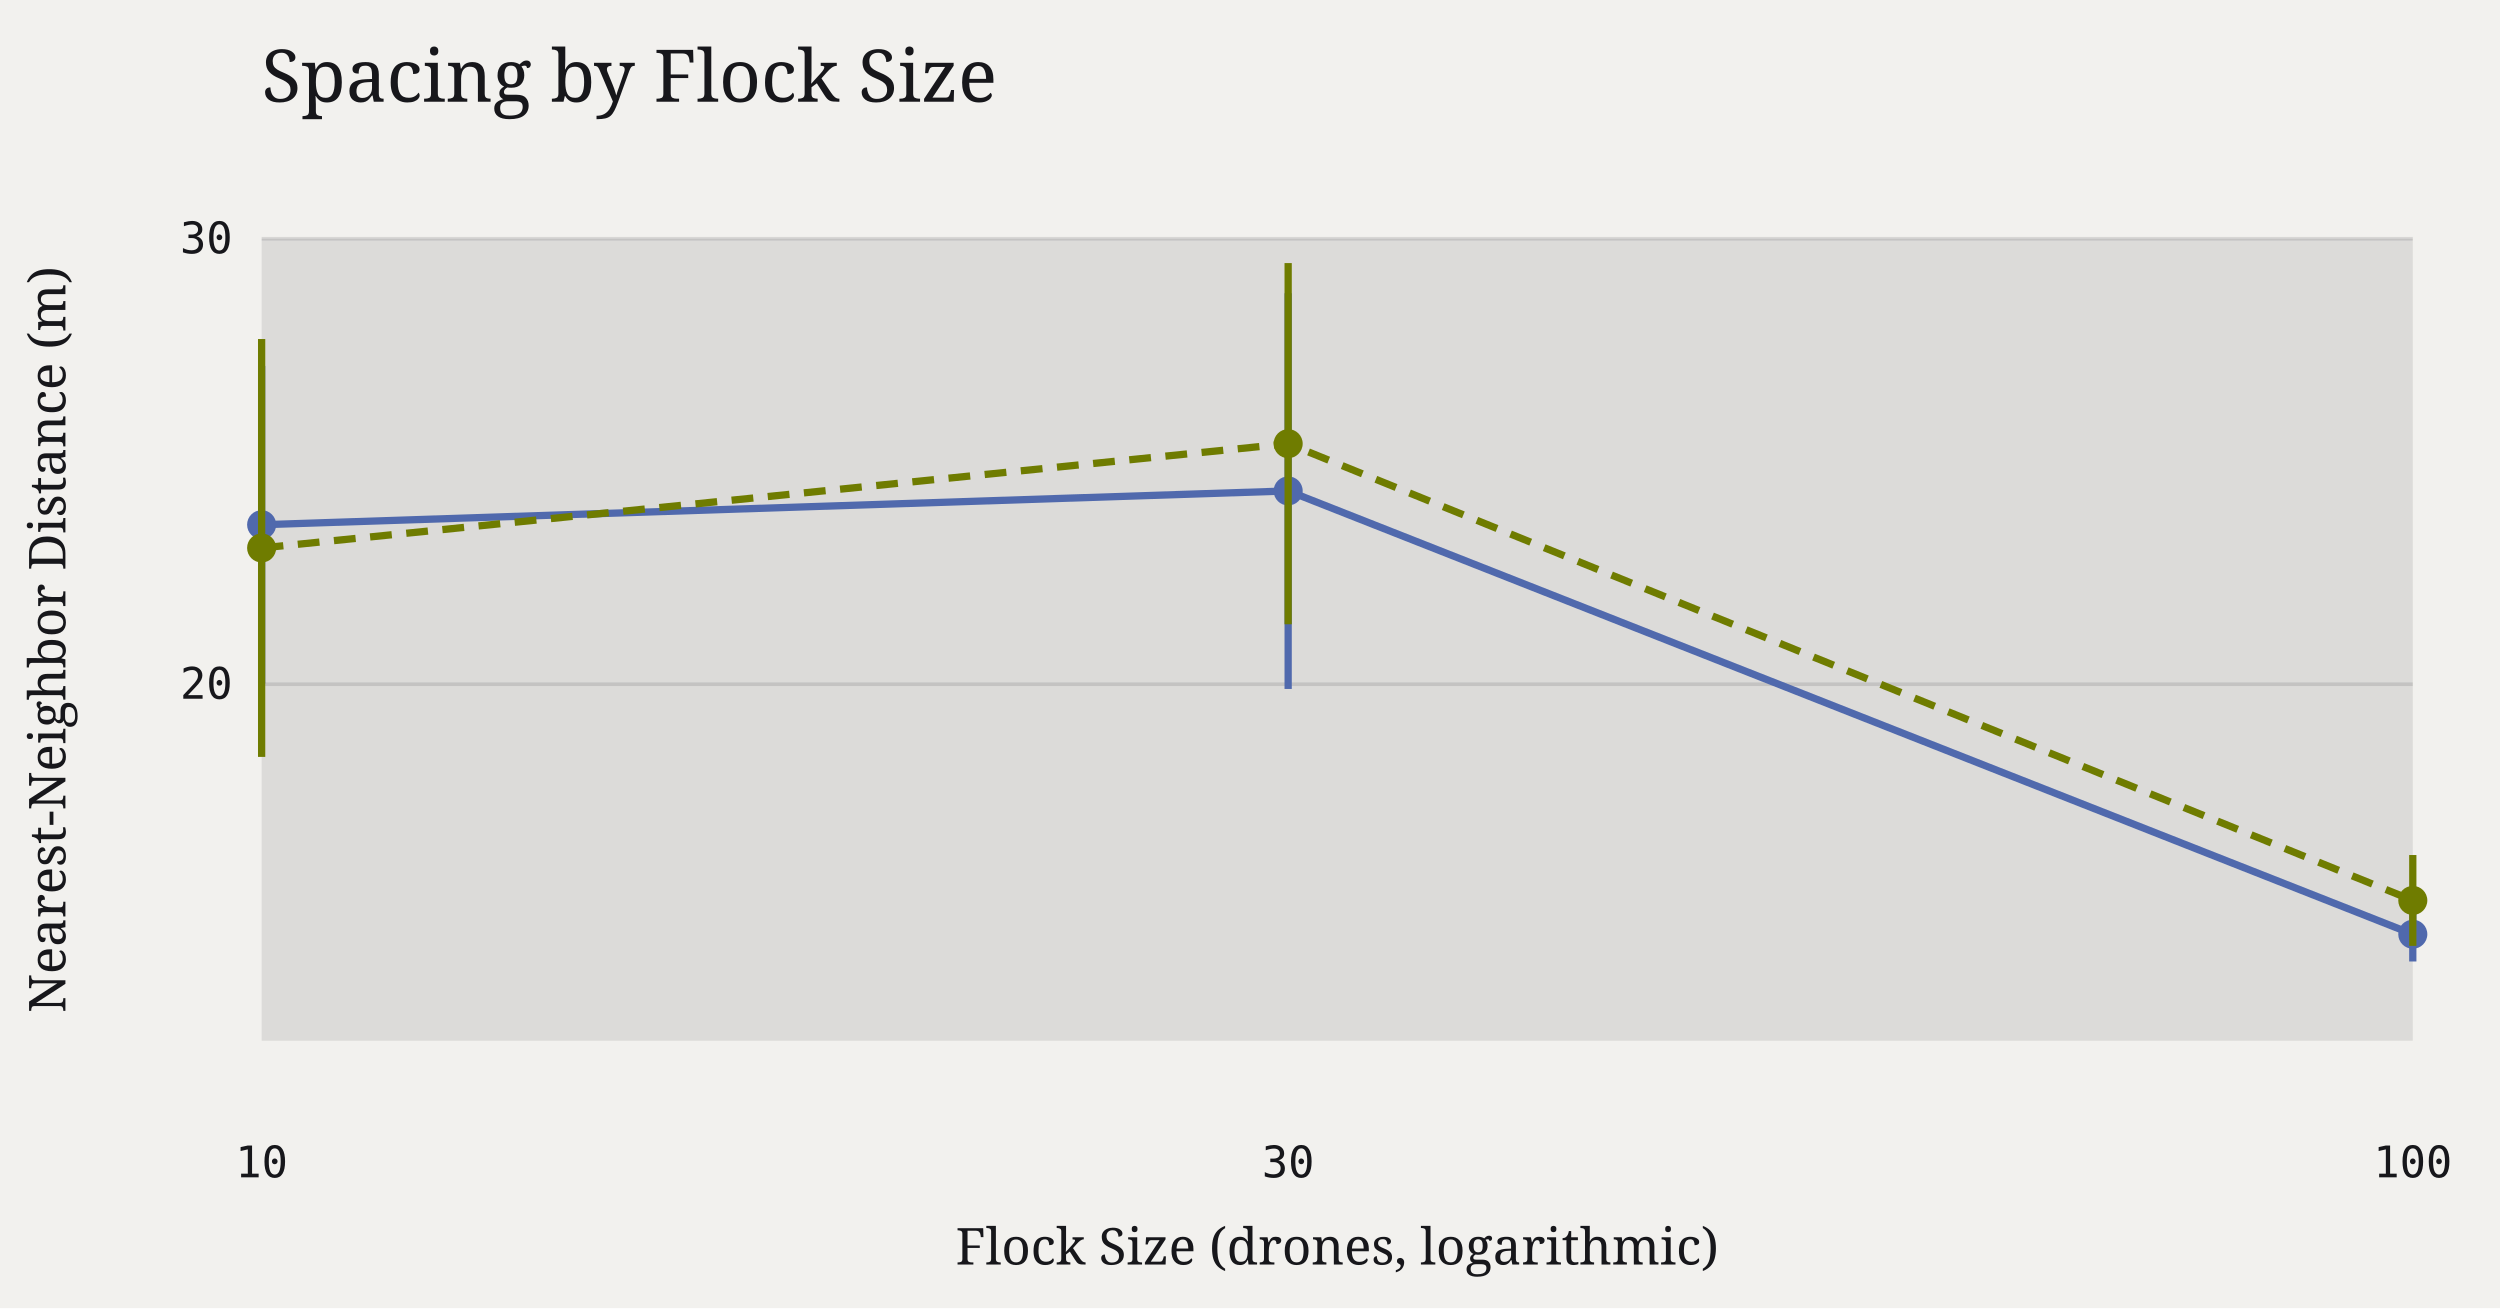
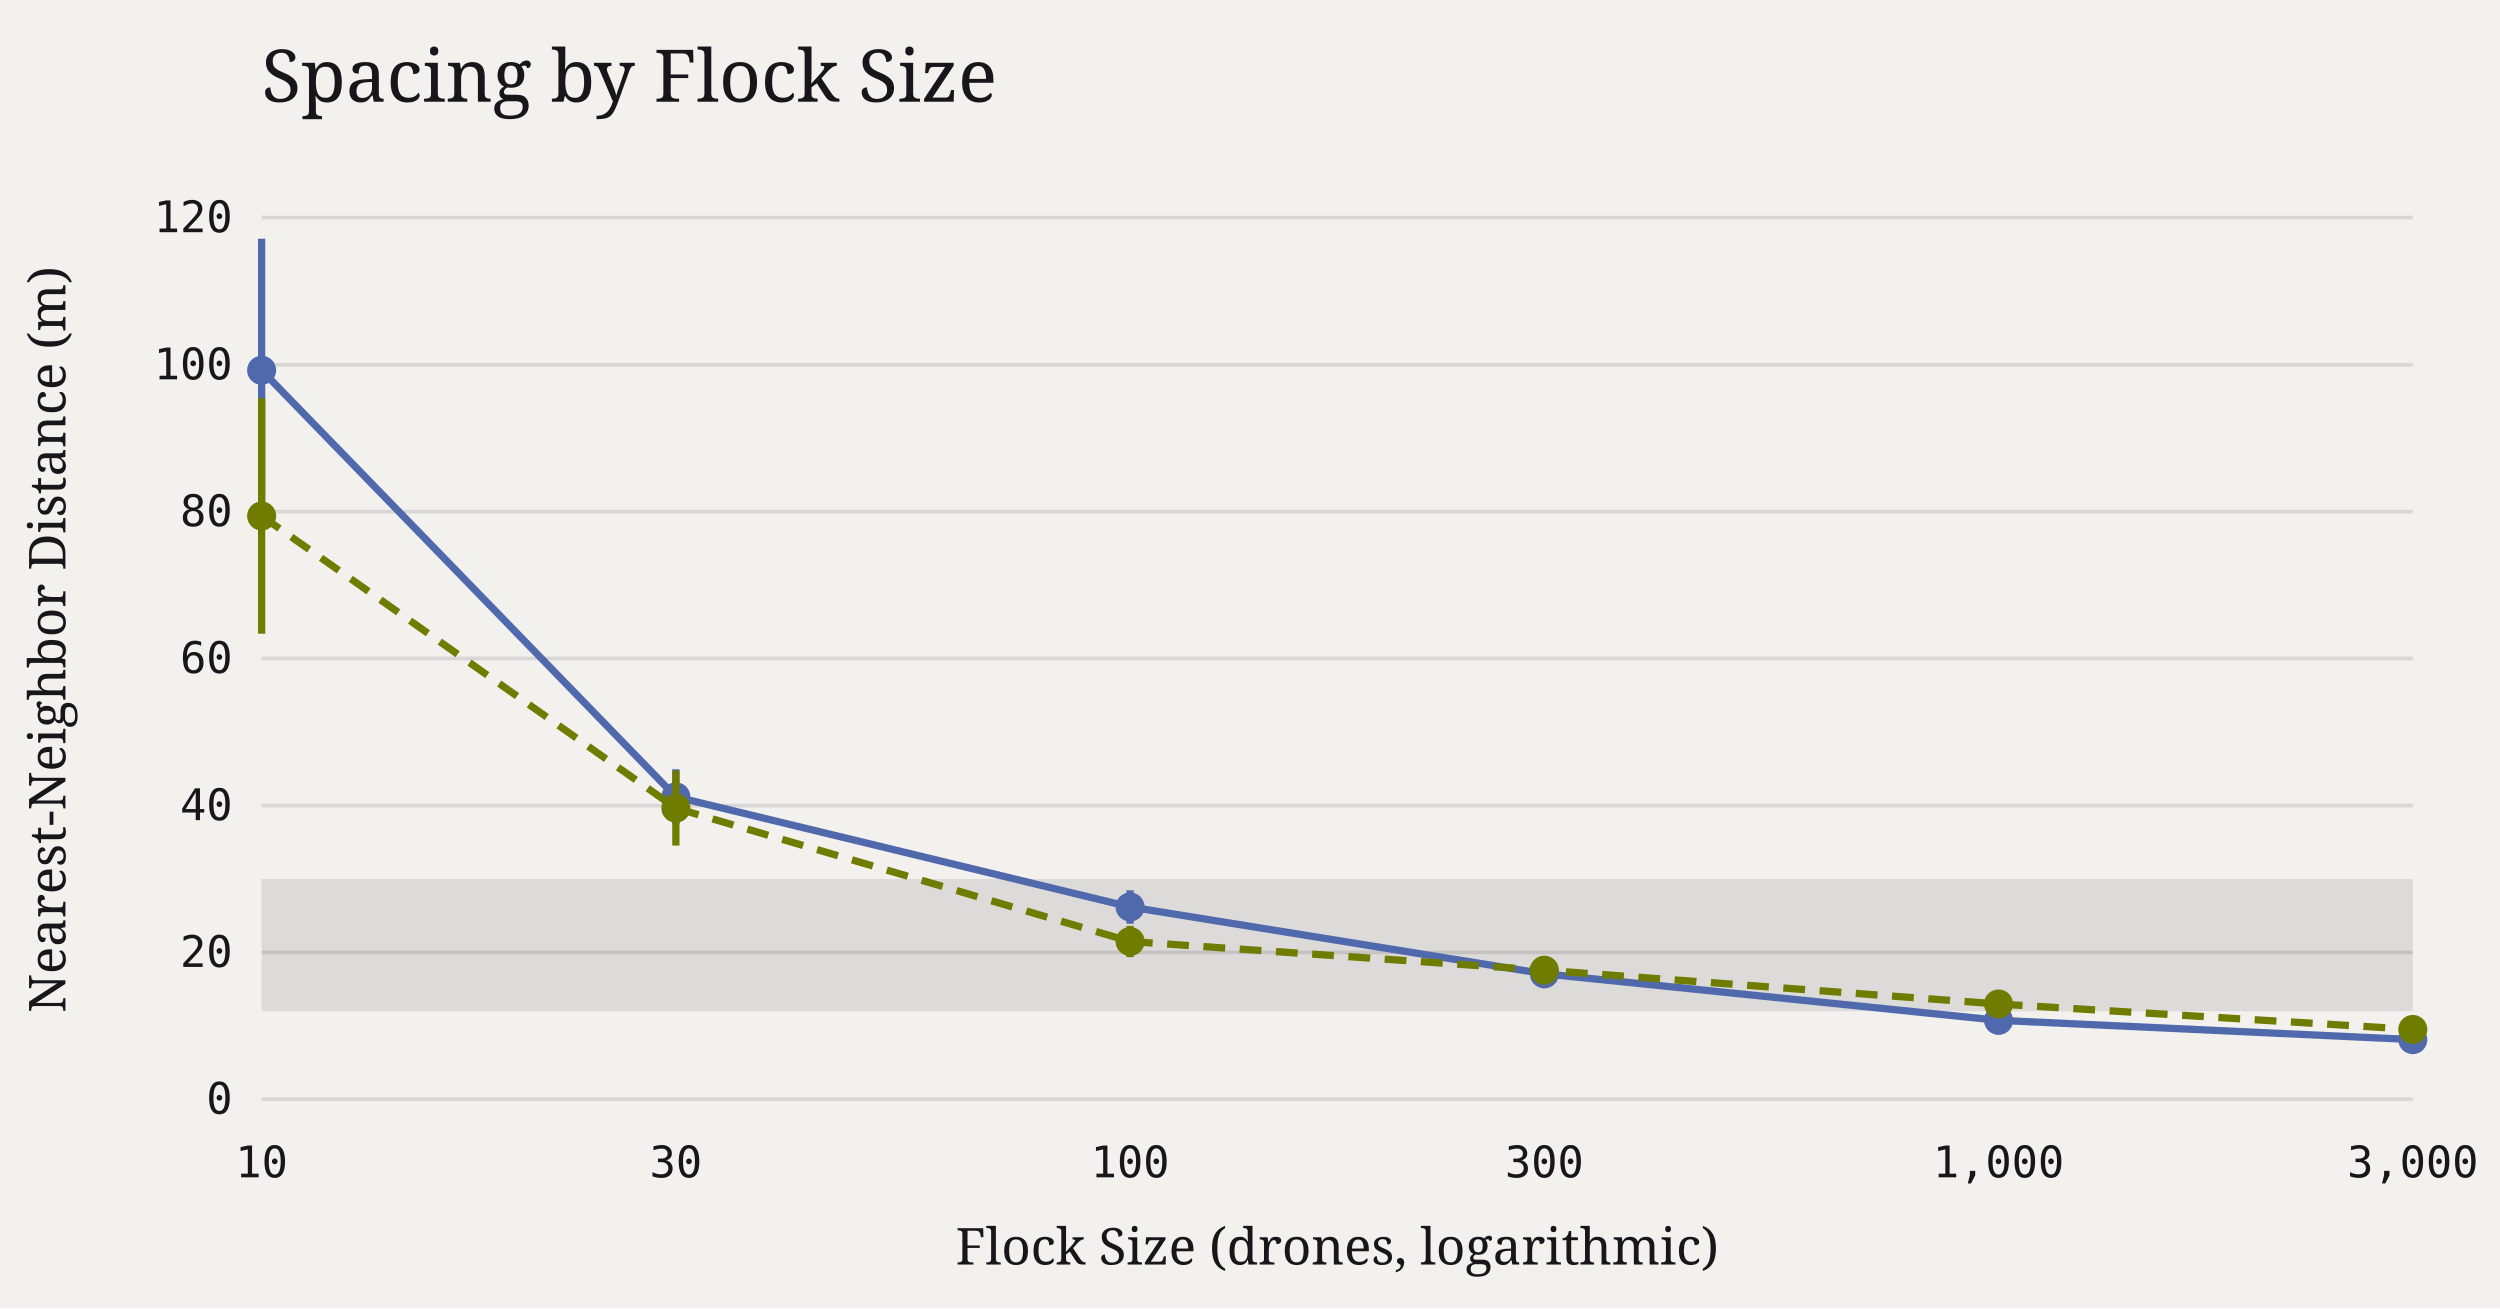
<svg xmlns="http://www.w3.org/2000/svg" viewBox="0 0 688 360" role="img" aria-label="Spacing by Flock Size">
  <rect width="688" height="360" fill="#f2f1ee" />
  <text x="72" y="28" fill="#17171b" font-family="'Bellefair', Didot, Georgia, serif" font-size="20">Spacing by Flock Size</text>
-   <rect x="72" y="65.7" width="592" height="220.7" fill="#17171b" fill-opacity="0.1" />
-   <line x1="72" x2="664" y1="188.3" y2="188.3" stroke="#17171b" stroke-opacity="0.12" />
-   <text x="64" y="192.3" text-anchor="end" fill="#17171b" font-family="'JetBrains Mono', ui-monospace, Menlo, monospace" font-size="12">20</text>
-   <line x1="72" x2="664" y1="65.7" y2="65.7" stroke="#17171b" stroke-opacity="0.12" />
-   <text x="64" y="69.7" text-anchor="end" fill="#17171b" font-family="'JetBrains Mono', ui-monospace, Menlo, monospace" font-size="12">30</text>
+   <rect x="72" y="241.9" width="592" height="36.4" fill="#17171b" fill-opacity="0.1" />
+   <line x1="72" x2="664" y1="302.5" y2="302.5" stroke="#17171b" stroke-opacity="0.12" />
+   <text x="64" y="306.5" text-anchor="end" fill="#17171b" font-family="'JetBrains Mono', ui-monospace, Menlo, monospace" font-size="12">0</text>
+   <line x1="72" x2="664" y1="262.1" y2="262.1" stroke="#17171b" stroke-opacity="0.12" />
+   <text x="64" y="266.1" text-anchor="end" fill="#17171b" font-family="'JetBrains Mono', ui-monospace, Menlo, monospace" font-size="12">20</text>
+   <line x1="72" x2="664" y1="221.7" y2="221.7" stroke="#17171b" stroke-opacity="0.12" />
+   <text x="64" y="225.7" text-anchor="end" fill="#17171b" font-family="'JetBrains Mono', ui-monospace, Menlo, monospace" font-size="12">40</text>
+   <line x1="72" x2="664" y1="181.2" y2="181.2" stroke="#17171b" stroke-opacity="0.12" />
+   <text x="64" y="185.2" text-anchor="end" fill="#17171b" font-family="'JetBrains Mono', ui-monospace, Menlo, monospace" font-size="12">60</text>
+   <line x1="72" x2="664" y1="140.8" y2="140.8" stroke="#17171b" stroke-opacity="0.12" />
+   <text x="64" y="144.8" text-anchor="end" fill="#17171b" font-family="'JetBrains Mono', ui-monospace, Menlo, monospace" font-size="12">80</text>
+   <line x1="72" x2="664" y1="100.4" y2="100.4" stroke="#17171b" stroke-opacity="0.12" />
+   <text x="64" y="104.4" text-anchor="end" fill="#17171b" font-family="'JetBrains Mono', ui-monospace, Menlo, monospace" font-size="12">100</text>
+   <line x1="72" x2="664" y1="59.9" y2="59.9" stroke="#17171b" stroke-opacity="0.12" />
+   <text x="64" y="63.9" text-anchor="end" fill="#17171b" font-family="'JetBrains Mono', ui-monospace, Menlo, monospace" font-size="12">120</text>
  <text x="72.0" y="324" text-anchor="middle" fill="#17171b" font-family="'JetBrains Mono', ui-monospace, Menlo, monospace" font-size="12">10</text>
-   <text x="354.5" y="324" text-anchor="middle" fill="#17171b" font-family="'JetBrains Mono', ui-monospace, Menlo, monospace" font-size="12">30</text>
-   <text x="664.0" y="324" text-anchor="middle" fill="#17171b" font-family="'JetBrains Mono', ui-monospace, Menlo, monospace" font-size="12">100</text>
+   <text x="186.0" y="324" text-anchor="middle" fill="#17171b" font-family="'JetBrains Mono', ui-monospace, Menlo, monospace" font-size="12">30</text>
+   <text x="311.0" y="324" text-anchor="middle" fill="#17171b" font-family="'JetBrains Mono', ui-monospace, Menlo, monospace" font-size="12">100</text>
+   <text x="425.0" y="324" text-anchor="middle" fill="#17171b" font-family="'JetBrains Mono', ui-monospace, Menlo, monospace" font-size="12">300</text>
+   <text x="550.0" y="324" text-anchor="middle" fill="#17171b" font-family="'JetBrains Mono', ui-monospace, Menlo, monospace" font-size="12">1,000</text>
+   <text x="664.0" y="324" text-anchor="middle" fill="#17171b" font-family="'JetBrains Mono', ui-monospace, Menlo, monospace" font-size="12">3,000</text>
  <text x="368" y="348" fill="#17171b" font-family="'Crimson Pro', Georgia, serif" font-size="14" text-anchor="middle">Flock Size (drones, logarithmic)</text>
  <text transform="translate(18 176) rotate(-90)" fill="#17171b" font-family="'Crimson Pro', Georgia, serif" font-size="14" text-anchor="middle">Nearest-Neighbor Distance (m)</text>
-   <polyline points="72.0,144.4 354.5,135.1 664.0,257.1" fill="none" stroke="#5069ad" stroke-width="2" />
-   <line x1="72.0" x2="72.0" y1="188.1" y2="100.7" stroke="#5069ad" stroke-width="2" />
-   <circle cx="72.0" cy="144.4" r="4" fill="#5069ad" />
-   <line x1="354.5" x2="354.5" y1="189.6" y2="80.7" stroke="#5069ad" stroke-width="2" />
-   <circle cx="354.5" cy="135.1" r="4" fill="#5069ad" />
-   <line x1="664.0" x2="664.0" y1="264.6" y2="249.7" stroke="#5069ad" stroke-width="2" />
-   <circle cx="664.0" cy="257.1" r="4" fill="#5069ad" />
-   <polyline points="72.0,150.8 354.5,122.1 664.0,247.8" fill="none" stroke="#6f7c00" stroke-width="2" stroke-dasharray="6 4" />
-   <line x1="72.0" x2="72.0" y1="208.3" y2="93.3" stroke="#6f7c00" stroke-width="2" />
-   <circle cx="72.0" cy="150.8" r="4" fill="#6f7c00" />
-   <line x1="354.5" x2="354.5" y1="171.8" y2="72.4" stroke="#6f7c00" stroke-width="2" />
-   <circle cx="354.5" cy="122.1" r="4" fill="#6f7c00" />
-   <line x1="664.0" x2="664.0" y1="260.3" y2="235.3" stroke="#6f7c00" stroke-width="2" />
-   <circle cx="664.0" cy="247.8" r="4" fill="#6f7c00" />
+   <polyline points="72.0,101.9 186.0,219.3 311.0,249.6 425.0,268.0 550.0,280.8 664.0,286.1" fill="none" stroke="#5069ad" stroke-width="2" />
+   <line x1="72.0" x2="72.0" y1="138.2" y2="65.7" stroke="#5069ad" stroke-width="2" />
+   <circle cx="72.0" cy="101.9" r="4" fill="#5069ad" />
+   <line x1="186.0" x2="186.0" y1="226.8" y2="211.7" stroke="#5069ad" stroke-width="2" />
+   <circle cx="186.0" cy="219.3" r="4" fill="#5069ad" />
+   <line x1="311.0" x2="311.0" y1="254.2" y2="245.0" stroke="#5069ad" stroke-width="2" />
+   <circle cx="311.0" cy="249.6" r="4" fill="#5069ad" />
+   <line x1="425.0" x2="425.0" y1="269.8" y2="266.2" stroke="#5069ad" stroke-width="2" />
+   <circle cx="425.0" cy="268.0" r="4" fill="#5069ad" />
+   <line x1="550.0" x2="550.0" y1="281.3" y2="280.3" stroke="#5069ad" stroke-width="2" />
+   <circle cx="550.0" cy="280.8" r="4" fill="#5069ad" />
+   <line x1="664.0" x2="664.0" y1="286.3" y2="285.9" stroke="#5069ad" stroke-width="2" />
+   <circle cx="664.0" cy="286.1" r="4" fill="#5069ad" />
+   <polyline points="72.0,142.0 186.0,222.4 311.0,259.1 425.0,267.0 550.0,276.3 664.0,283.3" fill="none" stroke="#6f7c00" stroke-width="2" stroke-dasharray="6 4" />
+   <line x1="72.0" x2="72.0" y1="174.4" y2="109.6" stroke="#6f7c00" stroke-width="2" />
+   <circle cx="72.0" cy="142.0" r="4" fill="#6f7c00" />
+   <line x1="186.0" x2="186.0" y1="232.7" y2="212.1" stroke="#6f7c00" stroke-width="2" />
+   <circle cx="186.0" cy="222.4" r="4" fill="#6f7c00" />
+   <line x1="311.0" x2="311.0" y1="263.4" y2="254.8" stroke="#6f7c00" stroke-width="2" />
+   <circle cx="311.0" cy="259.1" r="4" fill="#6f7c00" />
+   <line x1="425.0" x2="425.0" y1="268.3" y2="265.7" stroke="#6f7c00" stroke-width="2" />
+   <circle cx="425.0" cy="267.0" r="4" fill="#6f7c00" />
+   <line x1="550.0" x2="550.0" y1="277.0" y2="275.7" stroke="#6f7c00" stroke-width="2" />
+   <circle cx="550.0" cy="276.3" r="4" fill="#6f7c00" />
+   <line x1="664.0" x2="664.0" y1="283.4" y2="283.2" stroke="#6f7c00" stroke-width="2" />
+   <circle cx="664.0" cy="283.3" r="4" fill="#6f7c00" />
</svg>
